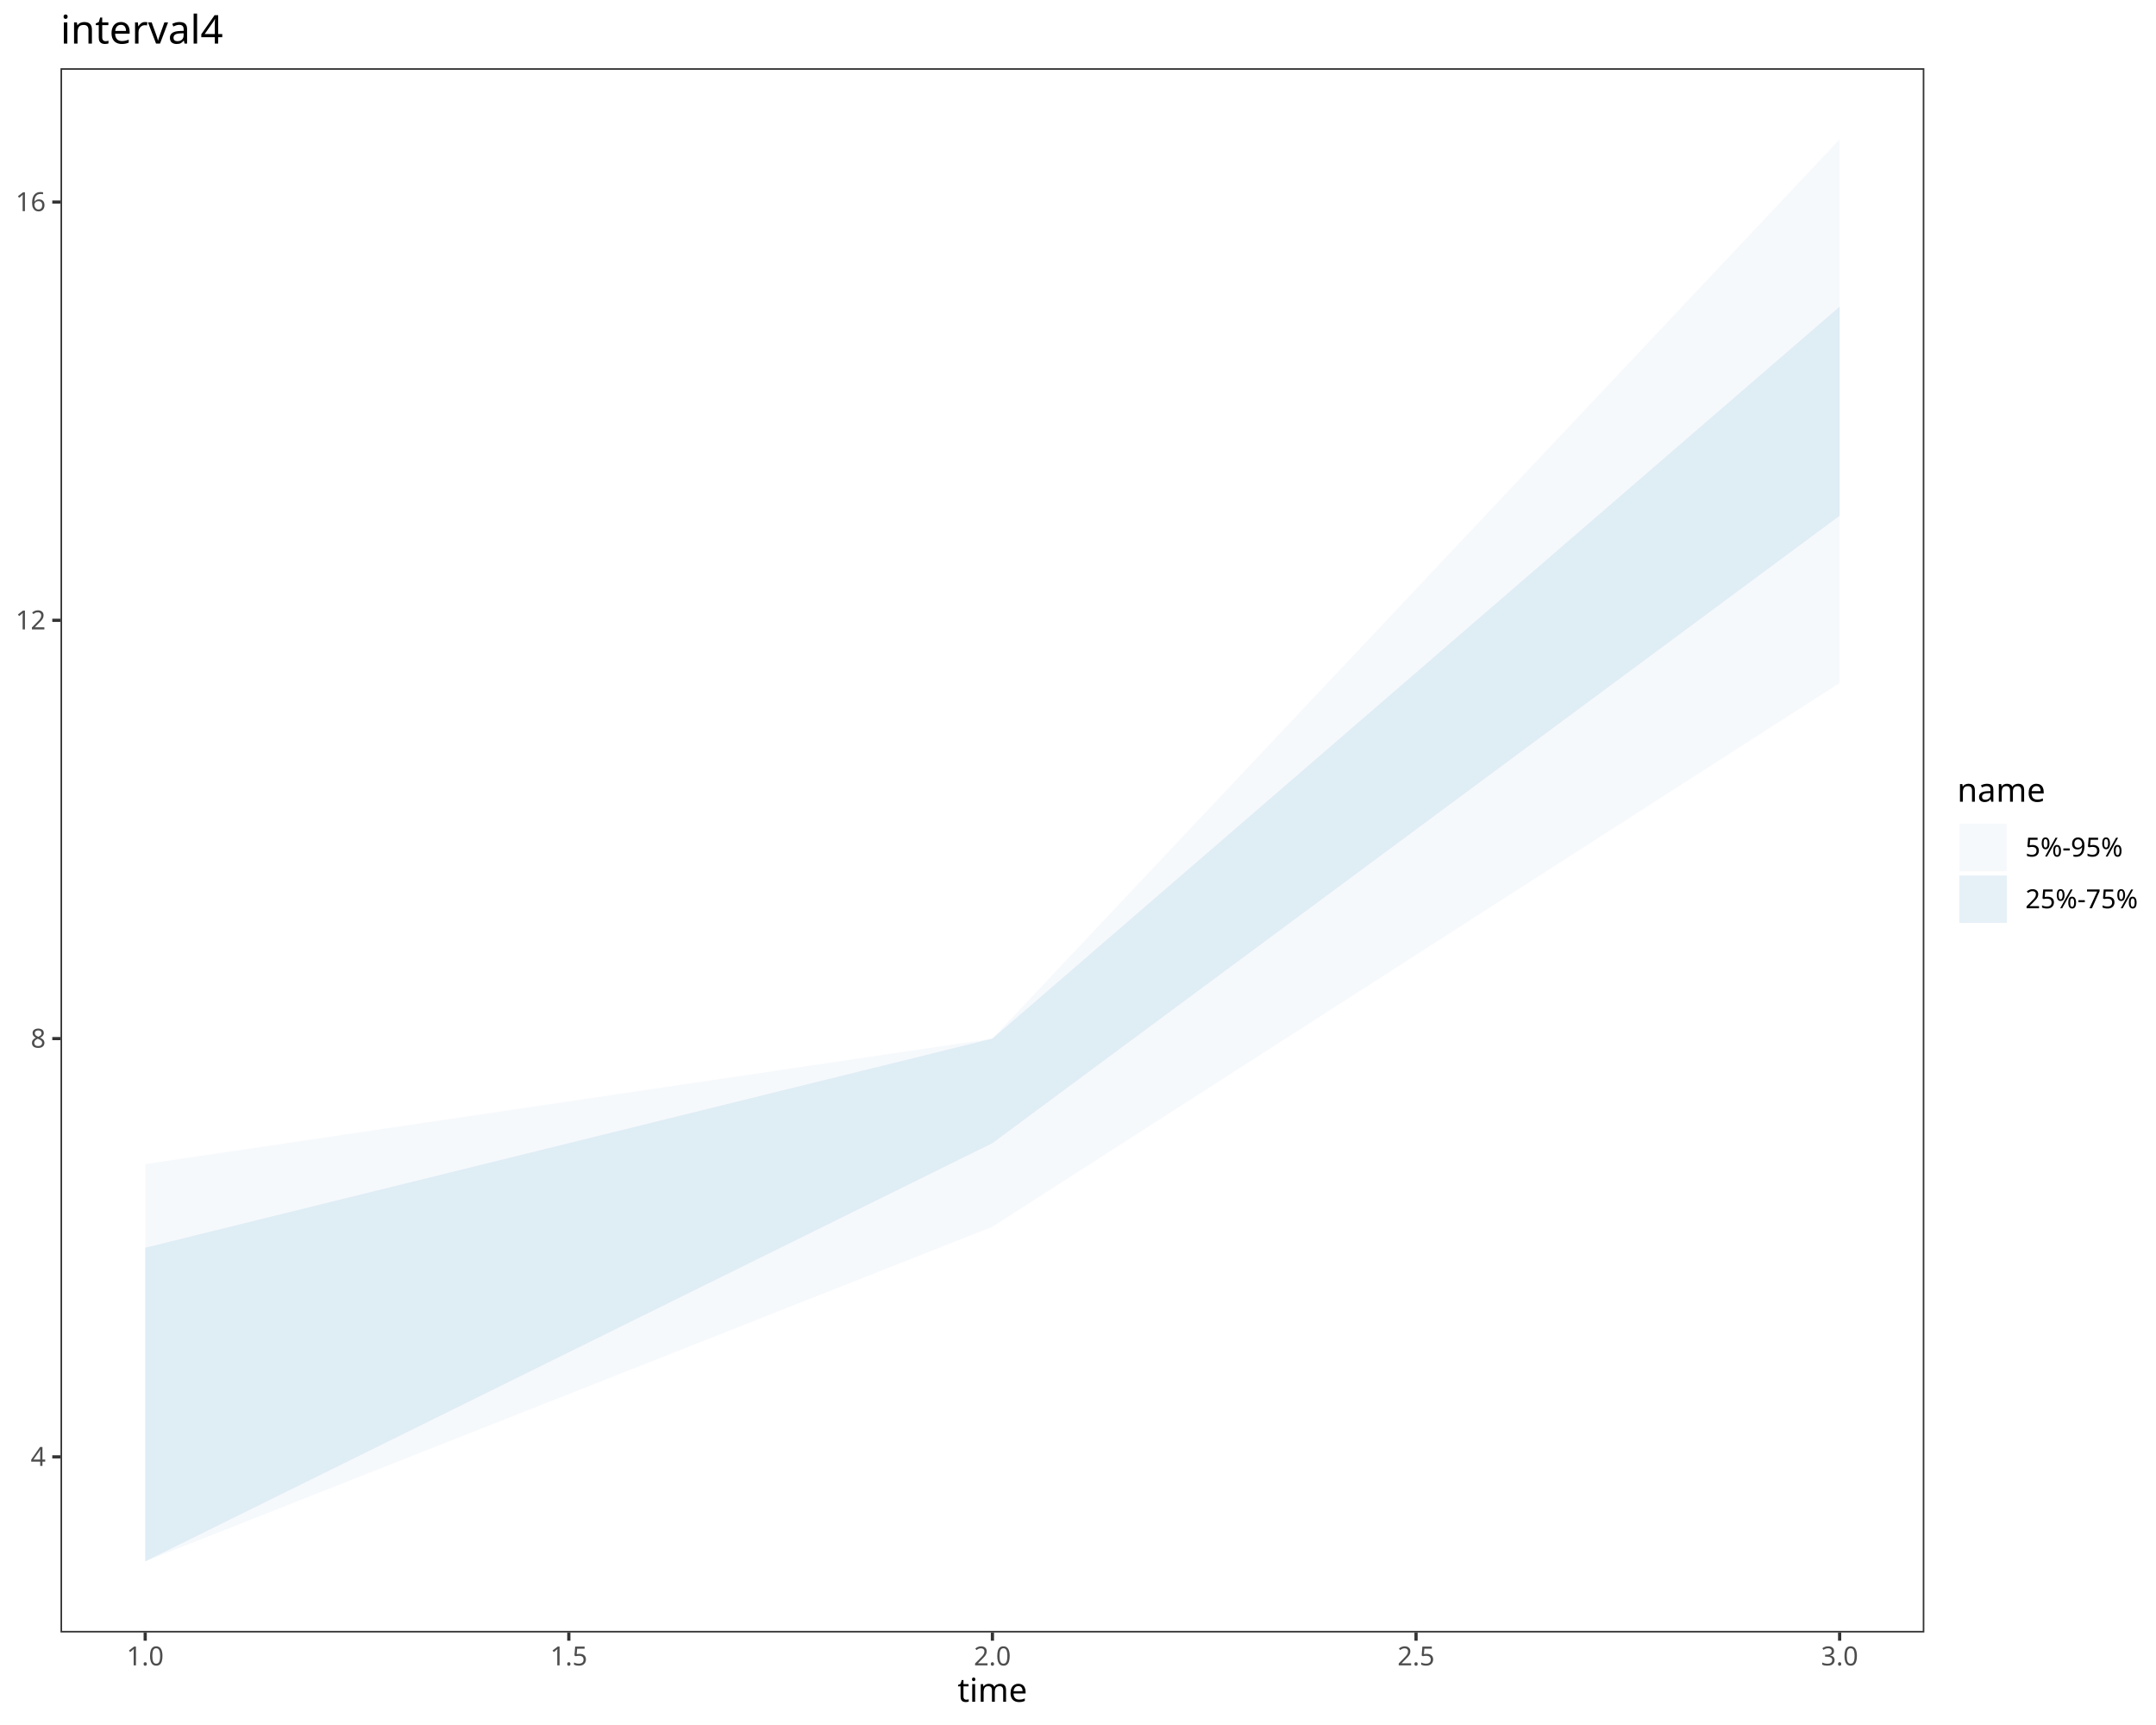
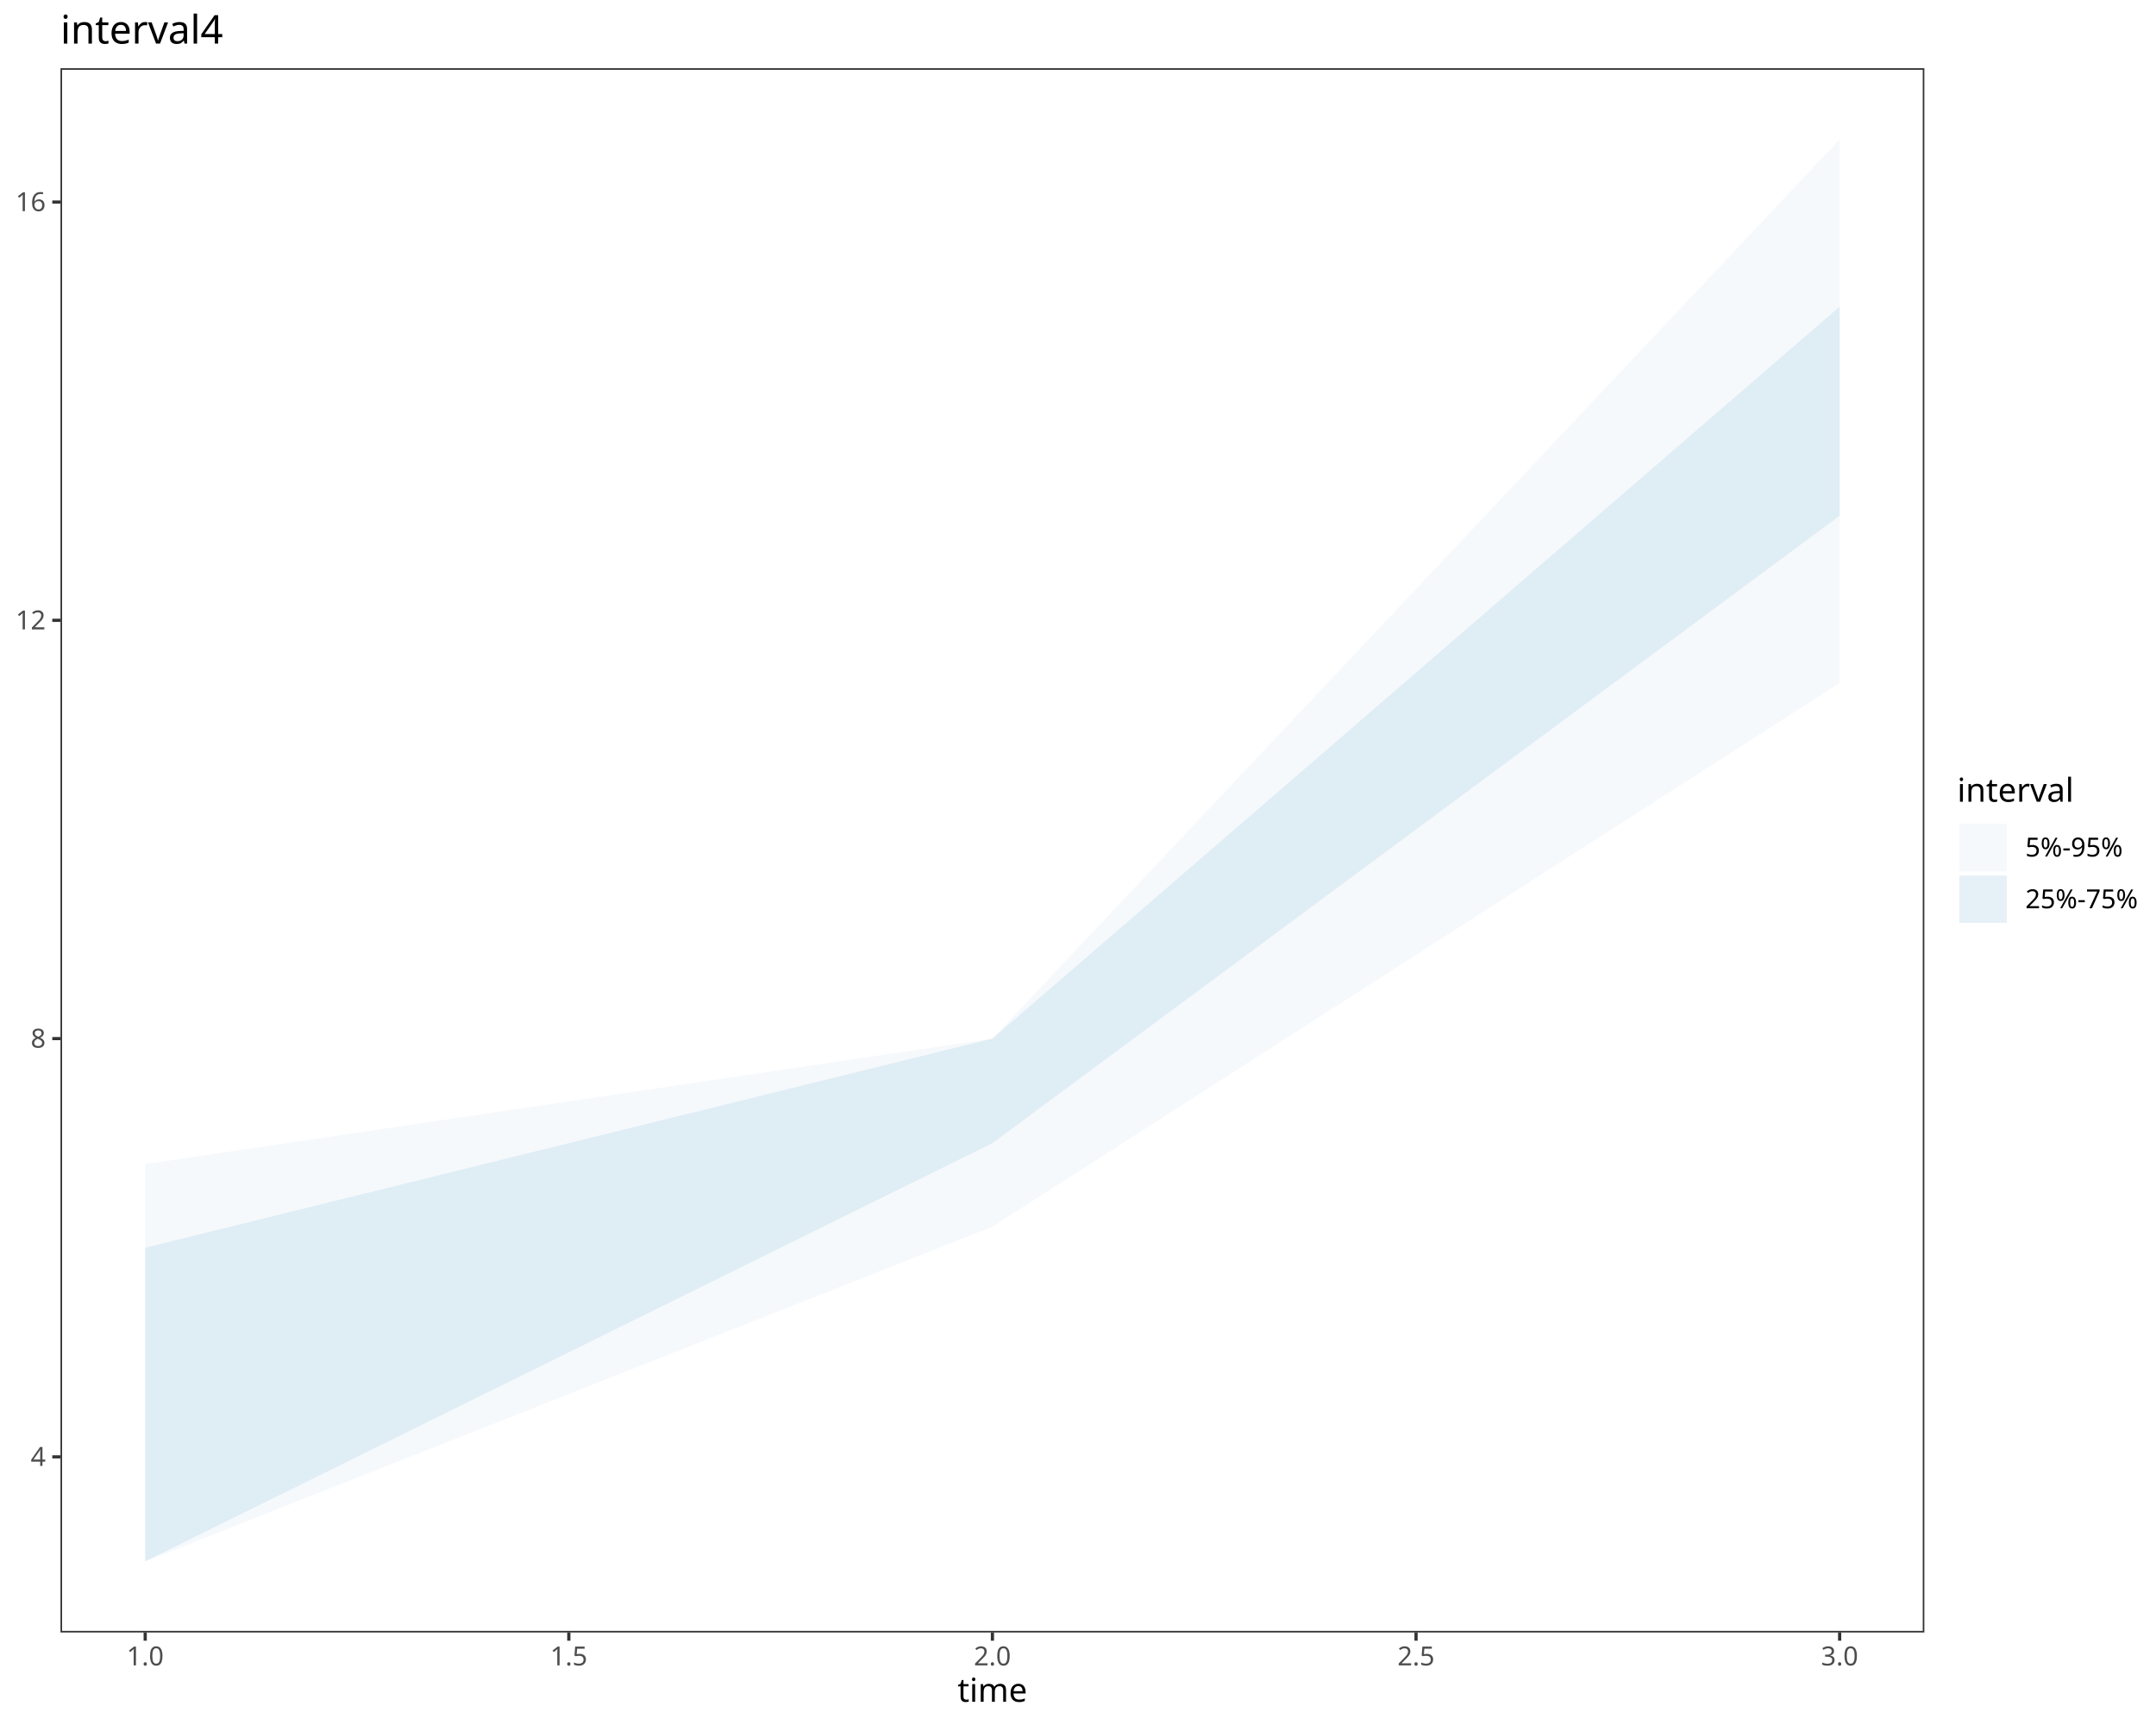
<svg xmlns="http://www.w3.org/2000/svg" class="svglite" data-engine-version="2.0" width="720.00pt" height="576.00pt" viewBox="0 0 720.00 576.00">
  <defs>
    <style type="text/css">
    .svglite line, .svglite polyline, .svglite polygon, .svglite path, .svglite rect, .svglite circle {
      fill: none;
      stroke: #000000;
      stroke-linecap: round;
      stroke-linejoin: round;
      stroke-miterlimit: 10.00;
    }
  </style>
  </defs>
  <rect width="100%" height="100%" style="stroke: none; fill: #FFFFFF;" />
  <defs>
    <clipPath id="cpMC4wMHw3MjAuMDB8MC4wMHw1NzYuMDA=">
      <rect x="0.00" y="0.00" width="720.00" height="576.00" />
    </clipPath>
  </defs>
  <g clip-path="url(#cpMC4wMHw3MjAuMDB8MC4wMHw1NzYuMDA=)">
    <rect x="0.00" y="0.00" width="720.00" height="576.00" style="stroke-width: 1.07; stroke: #FFFFFF; fill: #FFFFFF;" />
  </g>
  <defs>
    <clipPath id="cpMjAuMjB8NjQyLjY0fDIyLjc4fDU0NS4xMQ==">
      <rect x="20.20" y="22.78" width="622.44" height="522.33" />
    </clipPath>
  </defs>
  <g clip-path="url(#cpMjAuMjB8NjQyLjY0fDIyLjc4fDU0NS4xMQ==)">
    <rect x="20.20" y="22.78" width="622.44" height="522.33" style="stroke-width: 1.07; stroke: none; fill: #FFFFFF;" />
    <polygon points="48.49,388.69 331.42,346.80 614.35,46.53 614.35,228.08 331.42,409.64 48.49,521.37 " style="stroke-width: 0.00; stroke: none; stroke-linecap: butt; fill: #DEEBF7; fill-opacity: 0.25;" />
    <polyline points="48.49,388.69 331.42,346.80 614.35,46.53 " style="stroke-width: 1.07; stroke: none; stroke-linecap: butt;" />
    <polyline points="614.35,228.08 331.42,409.64 48.49,521.37 " style="stroke-width: 1.07; stroke: none; stroke-linecap: butt;" />
    <polygon points="48.49,416.63 331.42,346.80 614.35,102.39 614.35,172.22 331.42,381.71 48.49,521.37 " style="stroke-width: 0.00; stroke: none; stroke-linecap: butt; fill: #9ECAE1; fill-opacity: 0.25;" />
    <polyline points="48.49,416.63 331.42,346.80 614.35,102.39 " style="stroke-width: 1.07; stroke: none; stroke-linecap: butt;" />
    <polyline points="614.35,172.22 331.42,381.71 48.49,521.37 " style="stroke-width: 1.07; stroke: none; stroke-linecap: butt;" />
    <rect x="20.20" y="22.78" width="622.44" height="522.33" style="stroke-width: 1.07; stroke: #333333;" />
  </g>
  <g clip-path="url(#cpMC4wMHw3MjAuMDB8MC4wMHw1NzYuMDA=)">
    <text x="15.27" y="489.48" text-anchor="end" style="font-size: 8.80px; fill: #4D4D4D; font-family: sans;" textLength="4.89px" lengthAdjust="spacingAndGlyphs">4</text>
    <text x="15.27" y="349.82" text-anchor="end" style="font-size: 8.80px; fill: #4D4D4D; font-family: sans;" textLength="4.89px" lengthAdjust="spacingAndGlyphs">8</text>
    <text x="15.27" y="210.16" text-anchor="end" style="font-size: 8.80px; fill: #4D4D4D; font-family: sans;" textLength="9.79px" lengthAdjust="spacingAndGlyphs">12</text>
    <text x="15.27" y="70.50" text-anchor="end" style="font-size: 8.80px; fill: #4D4D4D; font-family: sans;" textLength="9.79px" lengthAdjust="spacingAndGlyphs">16</text>
    <polyline points="17.46,486.46 20.20,486.46 " style="stroke-width: 1.07; stroke: #333333; stroke-linecap: butt;" />
    <polyline points="17.46,346.80 20.20,346.80 " style="stroke-width: 1.07; stroke: #333333; stroke-linecap: butt;" />
    <polyline points="17.46,207.13 20.20,207.13 " style="stroke-width: 1.07; stroke: #333333; stroke-linecap: butt;" />
    <polyline points="17.46,67.47 20.20,67.47 " style="stroke-width: 1.07; stroke: #333333; stroke-linecap: butt;" />
    <polyline points="48.49,547.85 48.49,545.11 " style="stroke-width: 1.07; stroke: #333333; stroke-linecap: butt;" />
    <polyline points="189.96,547.85 189.96,545.11 " style="stroke-width: 1.07; stroke: #333333; stroke-linecap: butt;" />
    <polyline points="331.42,547.85 331.42,545.11 " style="stroke-width: 1.07; stroke: #333333; stroke-linecap: butt;" />
    <polyline points="472.89,547.85 472.89,545.11 " style="stroke-width: 1.07; stroke: #333333; stroke-linecap: butt;" />
    <polyline points="614.35,547.85 614.35,545.11 " style="stroke-width: 1.07; stroke: #333333; stroke-linecap: butt;" />
    <text x="48.49" y="556.10" text-anchor="middle" style="font-size: 8.80px; fill: #4D4D4D; font-family: sans;" textLength="12.23px" lengthAdjust="spacingAndGlyphs">1.0</text>
    <text x="189.96" y="556.10" text-anchor="middle" style="font-size: 8.80px; fill: #4D4D4D; font-family: sans;" textLength="12.23px" lengthAdjust="spacingAndGlyphs">1.5</text>
    <text x="331.42" y="556.10" text-anchor="middle" style="font-size: 8.80px; fill: #4D4D4D; font-family: sans;" textLength="12.23px" lengthAdjust="spacingAndGlyphs">2.0</text>
    <text x="472.89" y="556.10" text-anchor="middle" style="font-size: 8.80px; fill: #4D4D4D; font-family: sans;" textLength="12.23px" lengthAdjust="spacingAndGlyphs">2.5</text>
    <text x="614.35" y="556.10" text-anchor="middle" style="font-size: 8.80px; fill: #4D4D4D; font-family: sans;" textLength="12.23px" lengthAdjust="spacingAndGlyphs">3.0</text>
    <text x="331.42" y="568.24" text-anchor="middle" style="font-size: 11.00px; font-family: sans;" textLength="20.78px" lengthAdjust="spacingAndGlyphs">time</text>
    <rect x="653.60" y="259.00" width="60.92" height="49.89" style="stroke-width: 1.07; stroke: none; fill: #FFFFFF;" />
-     <text x="653.60" y="267.71" style="font-size: 11.00px; font-family: sans;" textLength="27.52px" lengthAdjust="spacingAndGlyphs">name</text>
+     <text x="653.60" y="267.71" style="font-size: 11.00px; font-family: sans;" textLength="35.46px" lengthAdjust="spacingAndGlyphs">interval</text>
    <rect x="653.60" y="274.33" width="17.28" height="17.28" style="stroke-width: 1.07; stroke: none; fill: #FFFFFF;" />
    <rect x="654.31" y="275.04" width="15.86" height="15.86" style="stroke-width: 1.07; stroke: none; stroke-linecap: butt; stroke-linejoin: miter; fill: #DEEBF7; fill-opacity: 0.25;" />
    <rect x="653.60" y="291.61" width="17.28" height="17.28" style="stroke-width: 1.07; stroke: none; fill: #FFFFFF;" />
    <rect x="654.31" y="292.32" width="15.86" height="15.86" style="stroke-width: 1.07; stroke: none; stroke-linecap: butt; stroke-linejoin: miter; fill: #9ECAE1; fill-opacity: 0.25;" />
    <text x="676.36" y="286.00" style="font-size: 8.80px; font-family: sans;" textLength="33.26px" lengthAdjust="spacingAndGlyphs">5%-95%</text>
    <text x="676.36" y="303.28" style="font-size: 8.80px; font-family: sans;" textLength="38.16px" lengthAdjust="spacingAndGlyphs">25%-75%</text>
    <text x="20.20" y="14.56" style="font-size: 13.20px; font-family: sans;" textLength="49.90px" lengthAdjust="spacingAndGlyphs">interval4</text>
  </g>
</svg>
